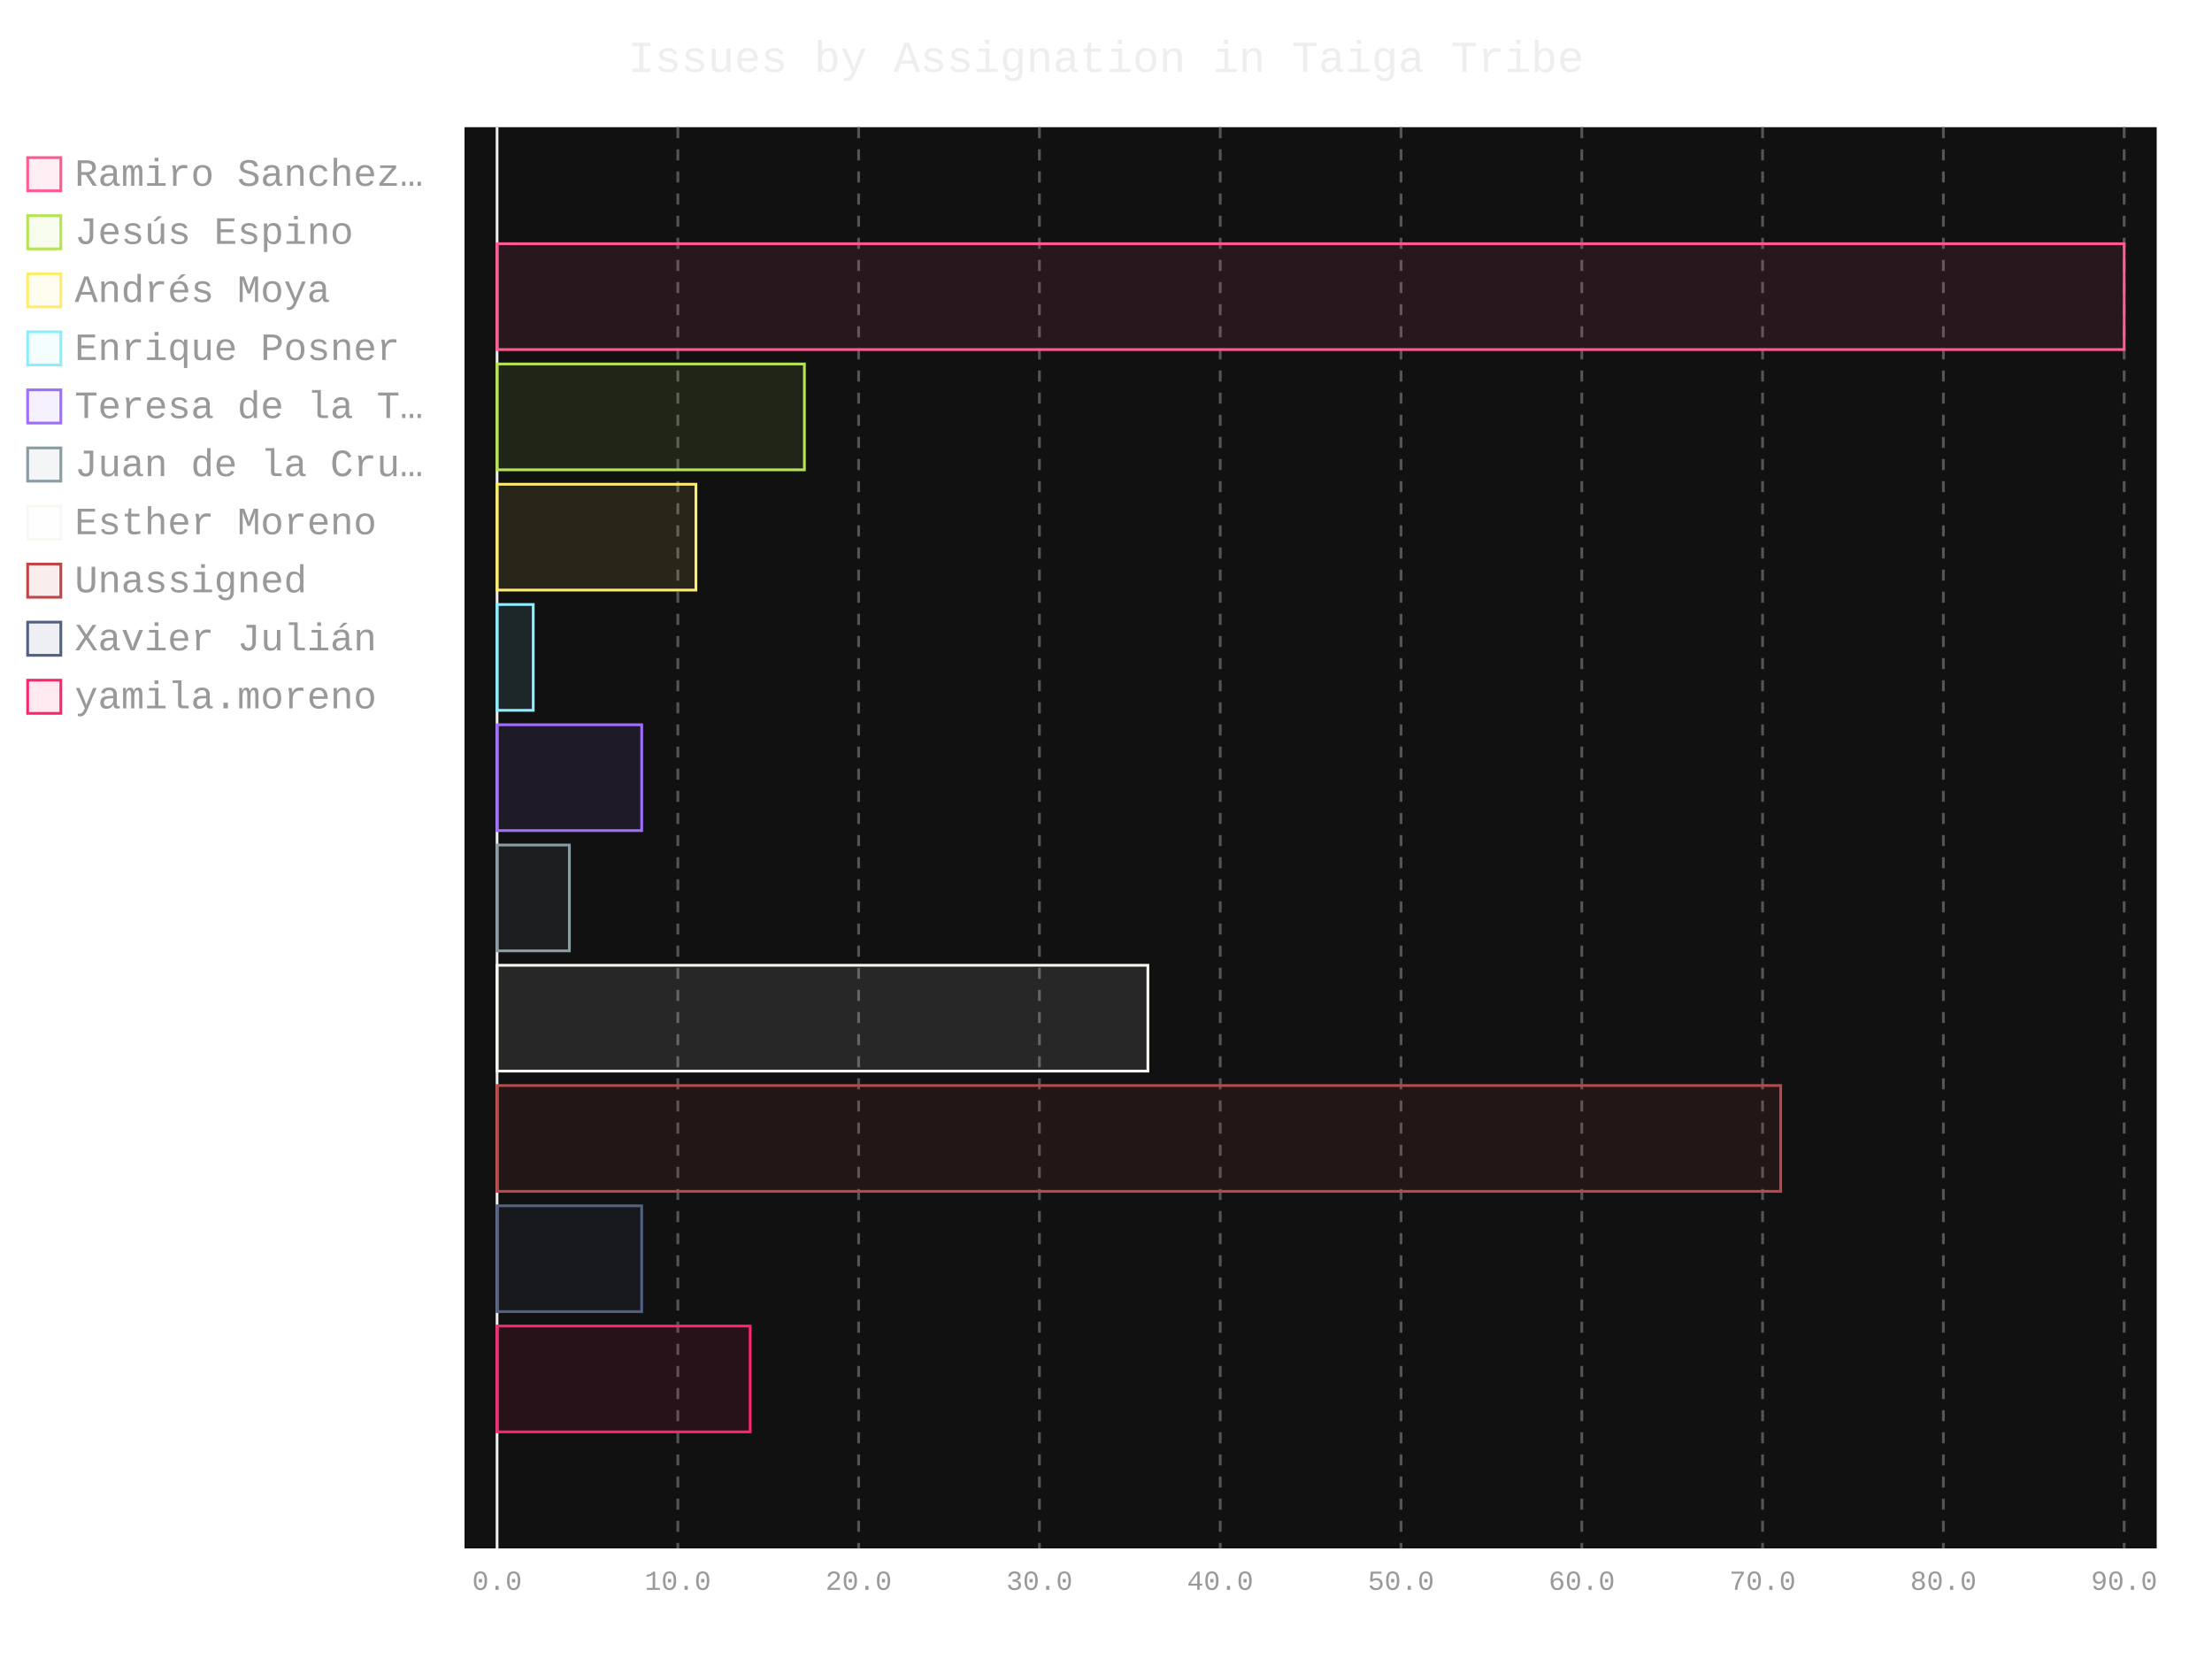
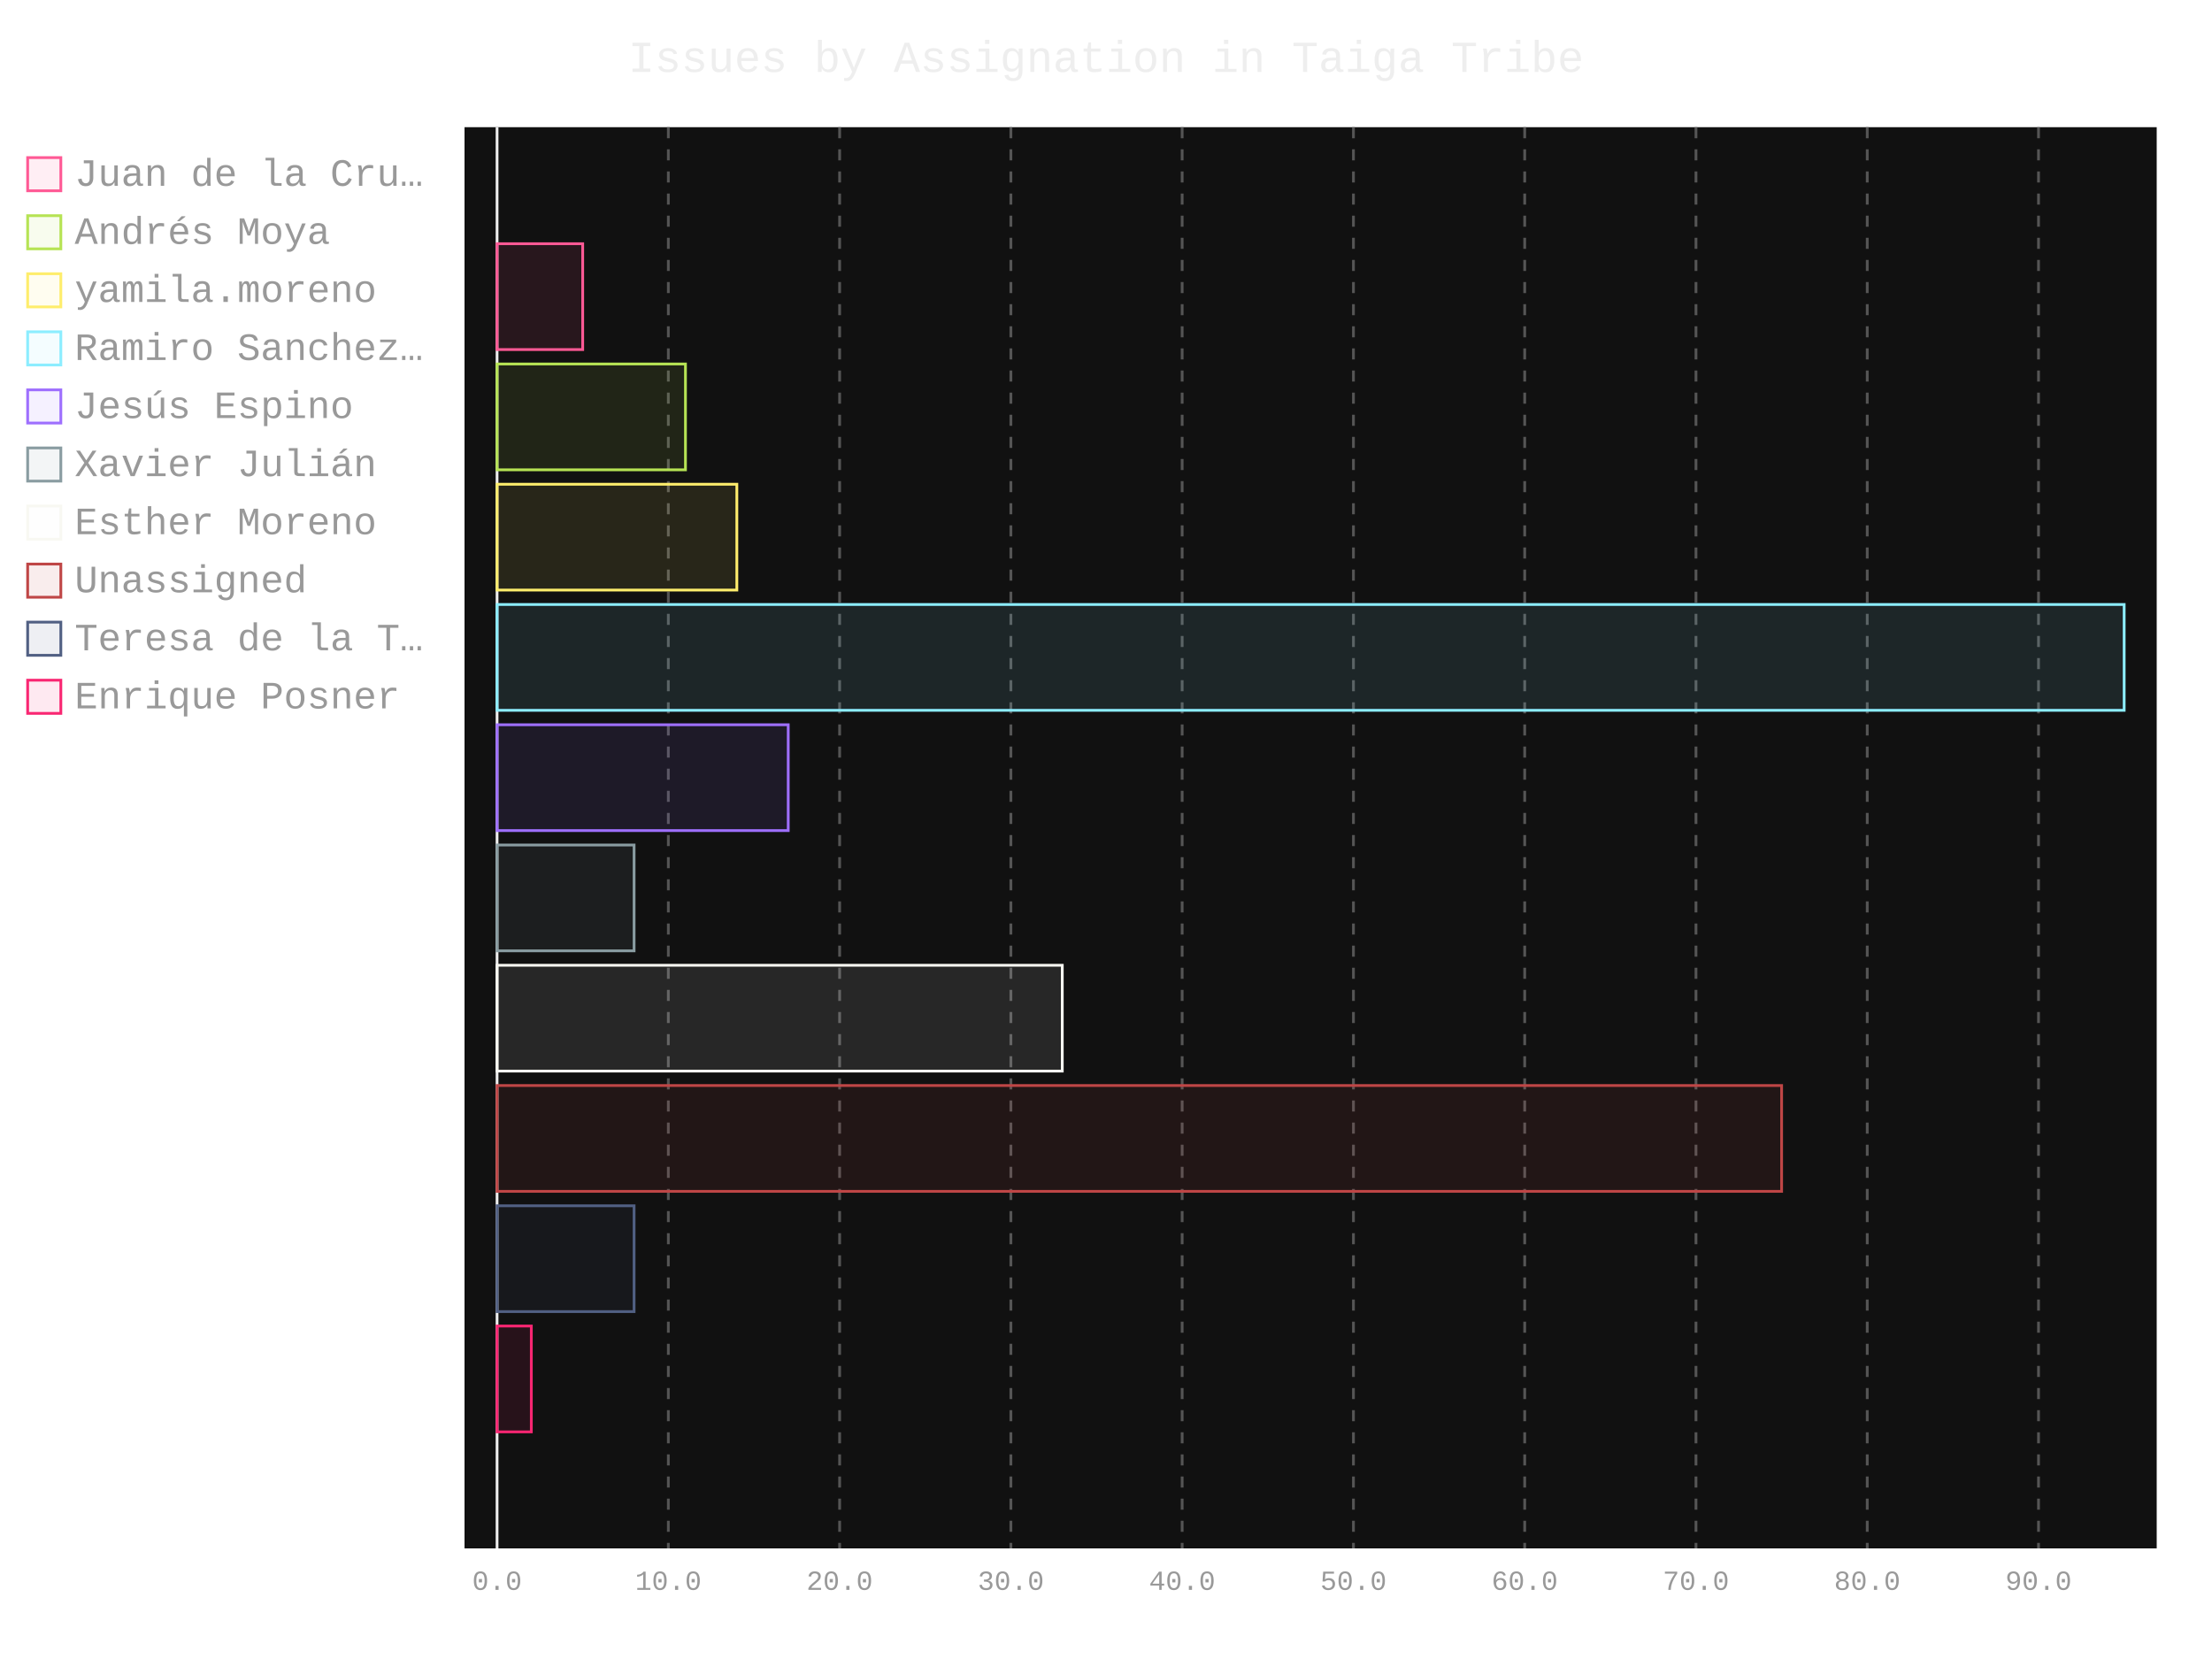
- <svg xmlns="http://www.w3.org/2000/svg" id="chart-5efbf678-f98a-4b49-96ef-ce5baf1bf756" class="pygal-chart" viewBox="0 0 800 600">
+ <svg xmlns="http://www.w3.org/2000/svg" id="chart-5c330cc3-0b79-4589-adcf-5a4bceb97945" class="pygal-chart" viewBox="0 0 800 600">
  <defs>
-     <style type="text/css">#chart-5efbf678-f98a-4b49-96ef-ce5baf1bf756{-webkit-user-select:none;-webkit-font-smoothing:antialiased;font-family:Consolas,"Liberation Mono",Menlo,Courier,monospace}#chart-5efbf678-f98a-4b49-96ef-ce5baf1bf756 .title{font-family:Consolas,"Liberation Mono",Menlo,Courier,monospace;font-size:16px}#chart-5efbf678-f98a-4b49-96ef-ce5baf1bf756 .legends .legend text{font-family:Consolas,"Liberation Mono",Menlo,Courier,monospace;font-size:14px}#chart-5efbf678-f98a-4b49-96ef-ce5baf1bf756 .axis text{font-family:Consolas,"Liberation Mono",Menlo,Courier,monospace;font-size:10px}#chart-5efbf678-f98a-4b49-96ef-ce5baf1bf756 .axis text.major{font-family:Consolas,"Liberation Mono",Menlo,Courier,monospace;font-size:10px}#chart-5efbf678-f98a-4b49-96ef-ce5baf1bf756 .text-overlay text.value{font-family:Consolas,"Liberation Mono",Menlo,Courier,monospace;font-size:16px}#chart-5efbf678-f98a-4b49-96ef-ce5baf1bf756 .text-overlay text.label{font-family:Consolas,"Liberation Mono",Menlo,Courier,monospace;font-size:10px}#chart-5efbf678-f98a-4b49-96ef-ce5baf1bf756 .tooltip{font-family:Consolas,"Liberation Mono",Menlo,Courier,monospace;font-size:14px}#chart-5efbf678-f98a-4b49-96ef-ce5baf1bf756 text.no_data{font-family:Consolas,"Liberation Mono",Menlo,Courier,monospace;font-size:64px}
- #chart-5efbf678-f98a-4b49-96ef-ce5baf1bf756{background-color:transparent}#chart-5efbf678-f98a-4b49-96ef-ce5baf1bf756 path,#chart-5efbf678-f98a-4b49-96ef-ce5baf1bf756 line,#chart-5efbf678-f98a-4b49-96ef-ce5baf1bf756 rect,#chart-5efbf678-f98a-4b49-96ef-ce5baf1bf756 circle{-webkit-transition:1s ease-out;-moz-transition:1s ease-out;transition:1s ease-out}#chart-5efbf678-f98a-4b49-96ef-ce5baf1bf756 .graph &gt; .background{fill:transparent}#chart-5efbf678-f98a-4b49-96ef-ce5baf1bf756 .plot &gt; .background{fill:#111}#chart-5efbf678-f98a-4b49-96ef-ce5baf1bf756 .graph{fill:#999}#chart-5efbf678-f98a-4b49-96ef-ce5baf1bf756 text.no_data{fill:#eee}#chart-5efbf678-f98a-4b49-96ef-ce5baf1bf756 .title{fill:#eee}#chart-5efbf678-f98a-4b49-96ef-ce5baf1bf756 .legends .legend text{fill:#999}#chart-5efbf678-f98a-4b49-96ef-ce5baf1bf756 .legends .legend:hover text{fill:#eee}#chart-5efbf678-f98a-4b49-96ef-ce5baf1bf756 .axis .line{stroke:#eee}#chart-5efbf678-f98a-4b49-96ef-ce5baf1bf756 .axis .guide.line{stroke:#555}#chart-5efbf678-f98a-4b49-96ef-ce5baf1bf756 .axis .major.line{stroke:#999}#chart-5efbf678-f98a-4b49-96ef-ce5baf1bf756 .axis text.major{fill:#eee}#chart-5efbf678-f98a-4b49-96ef-ce5baf1bf756 .axis.y .guides:hover .guide.line,#chart-5efbf678-f98a-4b49-96ef-ce5baf1bf756 .line-graph .axis.x .guides:hover .guide.line,#chart-5efbf678-f98a-4b49-96ef-ce5baf1bf756 .stackedline-graph .axis.x .guides:hover .guide.line,#chart-5efbf678-f98a-4b49-96ef-ce5baf1bf756 .xy-graph .axis.x .guides:hover .guide.line{stroke:#eee}#chart-5efbf678-f98a-4b49-96ef-ce5baf1bf756 .axis .guides:hover text{fill:#eee}#chart-5efbf678-f98a-4b49-96ef-ce5baf1bf756 .reactive{fill-opacity:.1}#chart-5efbf678-f98a-4b49-96ef-ce5baf1bf756 .reactive.active,#chart-5efbf678-f98a-4b49-96ef-ce5baf1bf756 .active .reactive{fill-opacity:.75;stroke-width:4}#chart-5efbf678-f98a-4b49-96ef-ce5baf1bf756 .series text{fill:#eee}#chart-5efbf678-f98a-4b49-96ef-ce5baf1bf756 .tooltip rect{fill:#111;stroke:#eee;-webkit-transition:opacity 1s ease-out;-moz-transition:opacity 1s ease-out;transition:opacity 1s ease-out}#chart-5efbf678-f98a-4b49-96ef-ce5baf1bf756 .tooltip .label{fill:#999}#chart-5efbf678-f98a-4b49-96ef-ce5baf1bf756 .tooltip .label{fill:#999}#chart-5efbf678-f98a-4b49-96ef-ce5baf1bf756 .tooltip .legend{font-size:.8em;fill:#555}#chart-5efbf678-f98a-4b49-96ef-ce5baf1bf756 .tooltip .x_label{font-size:.6em;fill:#eee}#chart-5efbf678-f98a-4b49-96ef-ce5baf1bf756 .tooltip .xlink{font-size:.5em;text-decoration:underline}#chart-5efbf678-f98a-4b49-96ef-ce5baf1bf756 .tooltip .value{font-size:1.5em}#chart-5efbf678-f98a-4b49-96ef-ce5baf1bf756 .map-element{fill:#111;stroke:#555 !important}#chart-5efbf678-f98a-4b49-96ef-ce5baf1bf756 .map-element .reactive{fill-opacity:inherit}#chart-5efbf678-f98a-4b49-96ef-ce5baf1bf756 .color-0,#chart-5efbf678-f98a-4b49-96ef-ce5baf1bf756 .color-0 a:visited{stroke:#ff5995;fill:#ff5995}#chart-5efbf678-f98a-4b49-96ef-ce5baf1bf756 .color-1,#chart-5efbf678-f98a-4b49-96ef-ce5baf1bf756 .color-1 a:visited{stroke:#b6e354;fill:#b6e354}#chart-5efbf678-f98a-4b49-96ef-ce5baf1bf756 .color-2,#chart-5efbf678-f98a-4b49-96ef-ce5baf1bf756 .color-2 a:visited{stroke:#feed6c;fill:#feed6c}#chart-5efbf678-f98a-4b49-96ef-ce5baf1bf756 .color-3,#chart-5efbf678-f98a-4b49-96ef-ce5baf1bf756 .color-3 a:visited{stroke:#8cedff;fill:#8cedff}#chart-5efbf678-f98a-4b49-96ef-ce5baf1bf756 .color-4,#chart-5efbf678-f98a-4b49-96ef-ce5baf1bf756 .color-4 a:visited{stroke:#9e6ffe;fill:#9e6ffe}#chart-5efbf678-f98a-4b49-96ef-ce5baf1bf756 .color-5,#chart-5efbf678-f98a-4b49-96ef-ce5baf1bf756 .color-5 a:visited{stroke:#899ca1;fill:#899ca1}#chart-5efbf678-f98a-4b49-96ef-ce5baf1bf756 .color-6,#chart-5efbf678-f98a-4b49-96ef-ce5baf1bf756 .color-6 a:visited{stroke:#f8f8f2;fill:#f8f8f2}#chart-5efbf678-f98a-4b49-96ef-ce5baf1bf756 .color-7,#chart-5efbf678-f98a-4b49-96ef-ce5baf1bf756 .color-7 a:visited{stroke:#bf4646;fill:#bf4646}#chart-5efbf678-f98a-4b49-96ef-ce5baf1bf756 .color-8,#chart-5efbf678-f98a-4b49-96ef-ce5baf1bf756 .color-8 a:visited{stroke:#516083;fill:#516083}#chart-5efbf678-f98a-4b49-96ef-ce5baf1bf756 .color-9,#chart-5efbf678-f98a-4b49-96ef-ce5baf1bf756 .color-9 a:visited{stroke:#f92672;fill:#f92672}#chart-5efbf678-f98a-4b49-96ef-ce5baf1bf756 .text-overlay .color-0 text{fill:black}#chart-5efbf678-f98a-4b49-96ef-ce5baf1bf756 .text-overlay .color-1 text{fill:black}#chart-5efbf678-f98a-4b49-96ef-ce5baf1bf756 .text-overlay .color-2 text{fill:black}#chart-5efbf678-f98a-4b49-96ef-ce5baf1bf756 .text-overlay .color-3 text{fill:black}#chart-5efbf678-f98a-4b49-96ef-ce5baf1bf756 .text-overlay .color-4 text{fill:black}#chart-5efbf678-f98a-4b49-96ef-ce5baf1bf756 .text-overlay .color-5 text{fill:black}#chart-5efbf678-f98a-4b49-96ef-ce5baf1bf756 .text-overlay .color-6 text{fill:black}#chart-5efbf678-f98a-4b49-96ef-ce5baf1bf756 .text-overlay .color-7 text{fill:black}#chart-5efbf678-f98a-4b49-96ef-ce5baf1bf756 .text-overlay .color-8 text{fill:black}#chart-5efbf678-f98a-4b49-96ef-ce5baf1bf756 .text-overlay .color-9 text{fill:black}
- #chart-5efbf678-f98a-4b49-96ef-ce5baf1bf756 text.no_data{text-anchor:middle}#chart-5efbf678-f98a-4b49-96ef-ce5baf1bf756 .guide.line{fill:none}#chart-5efbf678-f98a-4b49-96ef-ce5baf1bf756 .centered{text-anchor:middle}#chart-5efbf678-f98a-4b49-96ef-ce5baf1bf756 .title{text-anchor:middle}#chart-5efbf678-f98a-4b49-96ef-ce5baf1bf756 .legends .legend text{fill-opacity:1}#chart-5efbf678-f98a-4b49-96ef-ce5baf1bf756 .axis.x text{text-anchor:middle}#chart-5efbf678-f98a-4b49-96ef-ce5baf1bf756 .axis.x:not(.web) text[transform]{text-anchor:start}#chart-5efbf678-f98a-4b49-96ef-ce5baf1bf756 .axis.y text{text-anchor:end}#chart-5efbf678-f98a-4b49-96ef-ce5baf1bf756 .axis.y2 text{text-anchor:start}#chart-5efbf678-f98a-4b49-96ef-ce5baf1bf756 .axis .guide.line{stroke-dasharray:4,4}#chart-5efbf678-f98a-4b49-96ef-ce5baf1bf756 .axis .major.guide.line{stroke-dasharray:6,6}#chart-5efbf678-f98a-4b49-96ef-ce5baf1bf756 .horizontal .axis.y .guide.line,#chart-5efbf678-f98a-4b49-96ef-ce5baf1bf756 .horizontal .axis.y2 .guide.line,#chart-5efbf678-f98a-4b49-96ef-ce5baf1bf756 .vertical .axis.x .guide.line{opacity:0}#chart-5efbf678-f98a-4b49-96ef-ce5baf1bf756 .horizontal .axis.always_show .guide.line,#chart-5efbf678-f98a-4b49-96ef-ce5baf1bf756 .vertical .axis.always_show .guide.line{opacity:1 !important}#chart-5efbf678-f98a-4b49-96ef-ce5baf1bf756 .axis.y .guides:hover .guide.line,#chart-5efbf678-f98a-4b49-96ef-ce5baf1bf756 .axis.y2 .guides:hover .guide.line,#chart-5efbf678-f98a-4b49-96ef-ce5baf1bf756 .axis.x .guides:hover .guide.line{opacity:1}#chart-5efbf678-f98a-4b49-96ef-ce5baf1bf756 .axis .guides:hover text{opacity:1}#chart-5efbf678-f98a-4b49-96ef-ce5baf1bf756 .nofill{fill:none}#chart-5efbf678-f98a-4b49-96ef-ce5baf1bf756 .subtle-fill{fill-opacity:.2}#chart-5efbf678-f98a-4b49-96ef-ce5baf1bf756 .dot{stroke-width:1px;fill-opacity:1}#chart-5efbf678-f98a-4b49-96ef-ce5baf1bf756 .dot.active{stroke-width:5px}#chart-5efbf678-f98a-4b49-96ef-ce5baf1bf756 .dot.negative{fill:transparent}#chart-5efbf678-f98a-4b49-96ef-ce5baf1bf756 text,#chart-5efbf678-f98a-4b49-96ef-ce5baf1bf756 tspan{stroke:none !important}#chart-5efbf678-f98a-4b49-96ef-ce5baf1bf756 .series text.active{opacity:1}#chart-5efbf678-f98a-4b49-96ef-ce5baf1bf756 .tooltip rect{fill-opacity:.95;stroke-width:.5}#chart-5efbf678-f98a-4b49-96ef-ce5baf1bf756 .tooltip text{fill-opacity:1}</style>
+     <style type="text/css">#chart-5c330cc3-0b79-4589-adcf-5a4bceb97945{-webkit-user-select:none;-webkit-font-smoothing:antialiased;font-family:Consolas,"Liberation Mono",Menlo,Courier,monospace}#chart-5c330cc3-0b79-4589-adcf-5a4bceb97945 .title{font-family:Consolas,"Liberation Mono",Menlo,Courier,monospace;font-size:16px}#chart-5c330cc3-0b79-4589-adcf-5a4bceb97945 .legends .legend text{font-family:Consolas,"Liberation Mono",Menlo,Courier,monospace;font-size:14px}#chart-5c330cc3-0b79-4589-adcf-5a4bceb97945 .axis text{font-family:Consolas,"Liberation Mono",Menlo,Courier,monospace;font-size:10px}#chart-5c330cc3-0b79-4589-adcf-5a4bceb97945 .axis text.major{font-family:Consolas,"Liberation Mono",Menlo,Courier,monospace;font-size:10px}#chart-5c330cc3-0b79-4589-adcf-5a4bceb97945 .text-overlay text.value{font-family:Consolas,"Liberation Mono",Menlo,Courier,monospace;font-size:16px}#chart-5c330cc3-0b79-4589-adcf-5a4bceb97945 .text-overlay text.label{font-family:Consolas,"Liberation Mono",Menlo,Courier,monospace;font-size:10px}#chart-5c330cc3-0b79-4589-adcf-5a4bceb97945 .tooltip{font-family:Consolas,"Liberation Mono",Menlo,Courier,monospace;font-size:14px}#chart-5c330cc3-0b79-4589-adcf-5a4bceb97945 text.no_data{font-family:Consolas,"Liberation Mono",Menlo,Courier,monospace;font-size:64px}
+ #chart-5c330cc3-0b79-4589-adcf-5a4bceb97945{background-color:transparent}#chart-5c330cc3-0b79-4589-adcf-5a4bceb97945 path,#chart-5c330cc3-0b79-4589-adcf-5a4bceb97945 line,#chart-5c330cc3-0b79-4589-adcf-5a4bceb97945 rect,#chart-5c330cc3-0b79-4589-adcf-5a4bceb97945 circle{-webkit-transition:1s ease-out;-moz-transition:1s ease-out;transition:1s ease-out}#chart-5c330cc3-0b79-4589-adcf-5a4bceb97945 .graph &gt; .background{fill:transparent}#chart-5c330cc3-0b79-4589-adcf-5a4bceb97945 .plot &gt; .background{fill:#111}#chart-5c330cc3-0b79-4589-adcf-5a4bceb97945 .graph{fill:#999}#chart-5c330cc3-0b79-4589-adcf-5a4bceb97945 text.no_data{fill:#eee}#chart-5c330cc3-0b79-4589-adcf-5a4bceb97945 .title{fill:#eee}#chart-5c330cc3-0b79-4589-adcf-5a4bceb97945 .legends .legend text{fill:#999}#chart-5c330cc3-0b79-4589-adcf-5a4bceb97945 .legends .legend:hover text{fill:#eee}#chart-5c330cc3-0b79-4589-adcf-5a4bceb97945 .axis .line{stroke:#eee}#chart-5c330cc3-0b79-4589-adcf-5a4bceb97945 .axis .guide.line{stroke:#555}#chart-5c330cc3-0b79-4589-adcf-5a4bceb97945 .axis .major.line{stroke:#999}#chart-5c330cc3-0b79-4589-adcf-5a4bceb97945 .axis text.major{fill:#eee}#chart-5c330cc3-0b79-4589-adcf-5a4bceb97945 .axis.y .guides:hover .guide.line,#chart-5c330cc3-0b79-4589-adcf-5a4bceb97945 .line-graph .axis.x .guides:hover .guide.line,#chart-5c330cc3-0b79-4589-adcf-5a4bceb97945 .stackedline-graph .axis.x .guides:hover .guide.line,#chart-5c330cc3-0b79-4589-adcf-5a4bceb97945 .xy-graph .axis.x .guides:hover .guide.line{stroke:#eee}#chart-5c330cc3-0b79-4589-adcf-5a4bceb97945 .axis .guides:hover text{fill:#eee}#chart-5c330cc3-0b79-4589-adcf-5a4bceb97945 .reactive{fill-opacity:.1}#chart-5c330cc3-0b79-4589-adcf-5a4bceb97945 .reactive.active,#chart-5c330cc3-0b79-4589-adcf-5a4bceb97945 .active .reactive{fill-opacity:.75;stroke-width:4}#chart-5c330cc3-0b79-4589-adcf-5a4bceb97945 .series text{fill:#eee}#chart-5c330cc3-0b79-4589-adcf-5a4bceb97945 .tooltip rect{fill:#111;stroke:#eee;-webkit-transition:opacity 1s ease-out;-moz-transition:opacity 1s ease-out;transition:opacity 1s ease-out}#chart-5c330cc3-0b79-4589-adcf-5a4bceb97945 .tooltip .label{fill:#999}#chart-5c330cc3-0b79-4589-adcf-5a4bceb97945 .tooltip .label{fill:#999}#chart-5c330cc3-0b79-4589-adcf-5a4bceb97945 .tooltip .legend{font-size:.8em;fill:#555}#chart-5c330cc3-0b79-4589-adcf-5a4bceb97945 .tooltip .x_label{font-size:.6em;fill:#eee}#chart-5c330cc3-0b79-4589-adcf-5a4bceb97945 .tooltip .xlink{font-size:.5em;text-decoration:underline}#chart-5c330cc3-0b79-4589-adcf-5a4bceb97945 .tooltip .value{font-size:1.5em}#chart-5c330cc3-0b79-4589-adcf-5a4bceb97945 .map-element{fill:#111;stroke:#555 !important}#chart-5c330cc3-0b79-4589-adcf-5a4bceb97945 .map-element .reactive{fill-opacity:inherit}#chart-5c330cc3-0b79-4589-adcf-5a4bceb97945 .color-0,#chart-5c330cc3-0b79-4589-adcf-5a4bceb97945 .color-0 a:visited{stroke:#ff5995;fill:#ff5995}#chart-5c330cc3-0b79-4589-adcf-5a4bceb97945 .color-1,#chart-5c330cc3-0b79-4589-adcf-5a4bceb97945 .color-1 a:visited{stroke:#b6e354;fill:#b6e354}#chart-5c330cc3-0b79-4589-adcf-5a4bceb97945 .color-2,#chart-5c330cc3-0b79-4589-adcf-5a4bceb97945 .color-2 a:visited{stroke:#feed6c;fill:#feed6c}#chart-5c330cc3-0b79-4589-adcf-5a4bceb97945 .color-3,#chart-5c330cc3-0b79-4589-adcf-5a4bceb97945 .color-3 a:visited{stroke:#8cedff;fill:#8cedff}#chart-5c330cc3-0b79-4589-adcf-5a4bceb97945 .color-4,#chart-5c330cc3-0b79-4589-adcf-5a4bceb97945 .color-4 a:visited{stroke:#9e6ffe;fill:#9e6ffe}#chart-5c330cc3-0b79-4589-adcf-5a4bceb97945 .color-5,#chart-5c330cc3-0b79-4589-adcf-5a4bceb97945 .color-5 a:visited{stroke:#899ca1;fill:#899ca1}#chart-5c330cc3-0b79-4589-adcf-5a4bceb97945 .color-6,#chart-5c330cc3-0b79-4589-adcf-5a4bceb97945 .color-6 a:visited{stroke:#f8f8f2;fill:#f8f8f2}#chart-5c330cc3-0b79-4589-adcf-5a4bceb97945 .color-7,#chart-5c330cc3-0b79-4589-adcf-5a4bceb97945 .color-7 a:visited{stroke:#bf4646;fill:#bf4646}#chart-5c330cc3-0b79-4589-adcf-5a4bceb97945 .color-8,#chart-5c330cc3-0b79-4589-adcf-5a4bceb97945 .color-8 a:visited{stroke:#516083;fill:#516083}#chart-5c330cc3-0b79-4589-adcf-5a4bceb97945 .color-9,#chart-5c330cc3-0b79-4589-adcf-5a4bceb97945 .color-9 a:visited{stroke:#f92672;fill:#f92672}#chart-5c330cc3-0b79-4589-adcf-5a4bceb97945 .text-overlay .color-0 text{fill:black}#chart-5c330cc3-0b79-4589-adcf-5a4bceb97945 .text-overlay .color-1 text{fill:black}#chart-5c330cc3-0b79-4589-adcf-5a4bceb97945 .text-overlay .color-2 text{fill:black}#chart-5c330cc3-0b79-4589-adcf-5a4bceb97945 .text-overlay .color-3 text{fill:black}#chart-5c330cc3-0b79-4589-adcf-5a4bceb97945 .text-overlay .color-4 text{fill:black}#chart-5c330cc3-0b79-4589-adcf-5a4bceb97945 .text-overlay .color-5 text{fill:black}#chart-5c330cc3-0b79-4589-adcf-5a4bceb97945 .text-overlay .color-6 text{fill:black}#chart-5c330cc3-0b79-4589-adcf-5a4bceb97945 .text-overlay .color-7 text{fill:black}#chart-5c330cc3-0b79-4589-adcf-5a4bceb97945 .text-overlay .color-8 text{fill:black}#chart-5c330cc3-0b79-4589-adcf-5a4bceb97945 .text-overlay .color-9 text{fill:black}
+ #chart-5c330cc3-0b79-4589-adcf-5a4bceb97945 text.no_data{text-anchor:middle}#chart-5c330cc3-0b79-4589-adcf-5a4bceb97945 .guide.line{fill:none}#chart-5c330cc3-0b79-4589-adcf-5a4bceb97945 .centered{text-anchor:middle}#chart-5c330cc3-0b79-4589-adcf-5a4bceb97945 .title{text-anchor:middle}#chart-5c330cc3-0b79-4589-adcf-5a4bceb97945 .legends .legend text{fill-opacity:1}#chart-5c330cc3-0b79-4589-adcf-5a4bceb97945 .axis.x text{text-anchor:middle}#chart-5c330cc3-0b79-4589-adcf-5a4bceb97945 .axis.x:not(.web) text[transform]{text-anchor:start}#chart-5c330cc3-0b79-4589-adcf-5a4bceb97945 .axis.y text{text-anchor:end}#chart-5c330cc3-0b79-4589-adcf-5a4bceb97945 .axis.y2 text{text-anchor:start}#chart-5c330cc3-0b79-4589-adcf-5a4bceb97945 .axis .guide.line{stroke-dasharray:4,4}#chart-5c330cc3-0b79-4589-adcf-5a4bceb97945 .axis .major.guide.line{stroke-dasharray:6,6}#chart-5c330cc3-0b79-4589-adcf-5a4bceb97945 .horizontal .axis.y .guide.line,#chart-5c330cc3-0b79-4589-adcf-5a4bceb97945 .horizontal .axis.y2 .guide.line,#chart-5c330cc3-0b79-4589-adcf-5a4bceb97945 .vertical .axis.x .guide.line{opacity:0}#chart-5c330cc3-0b79-4589-adcf-5a4bceb97945 .horizontal .axis.always_show .guide.line,#chart-5c330cc3-0b79-4589-adcf-5a4bceb97945 .vertical .axis.always_show .guide.line{opacity:1 !important}#chart-5c330cc3-0b79-4589-adcf-5a4bceb97945 .axis.y .guides:hover .guide.line,#chart-5c330cc3-0b79-4589-adcf-5a4bceb97945 .axis.y2 .guides:hover .guide.line,#chart-5c330cc3-0b79-4589-adcf-5a4bceb97945 .axis.x .guides:hover .guide.line{opacity:1}#chart-5c330cc3-0b79-4589-adcf-5a4bceb97945 .axis .guides:hover text{opacity:1}#chart-5c330cc3-0b79-4589-adcf-5a4bceb97945 .nofill{fill:none}#chart-5c330cc3-0b79-4589-adcf-5a4bceb97945 .subtle-fill{fill-opacity:.2}#chart-5c330cc3-0b79-4589-adcf-5a4bceb97945 .dot{stroke-width:1px;fill-opacity:1}#chart-5c330cc3-0b79-4589-adcf-5a4bceb97945 .dot.active{stroke-width:5px}#chart-5c330cc3-0b79-4589-adcf-5a4bceb97945 .dot.negative{fill:transparent}#chart-5c330cc3-0b79-4589-adcf-5a4bceb97945 text,#chart-5c330cc3-0b79-4589-adcf-5a4bceb97945 tspan{stroke:none !important}#chart-5c330cc3-0b79-4589-adcf-5a4bceb97945 .series text.active{opacity:1}#chart-5c330cc3-0b79-4589-adcf-5a4bceb97945 .tooltip rect{fill-opacity:.95;stroke-width:.5}#chart-5c330cc3-0b79-4589-adcf-5a4bceb97945 .tooltip text{fill-opacity:1}</style>
  </defs>
  <g class="graph horizontalbar-graph horizontal">
    <rect class="background" height="600" width="800" x="0" y="0" />
    <g class="plot" transform="translate(168, 46)">
      <rect class="background" height="514" width="612.0" x="0" y="0" />
      <g class="axis x">
        <g class="guides">
          <path class="line" d="M11.769 0 v514" />
          <text class="" x="11.769" y="529.0">0.0</text>
        </g>
        <g class="guides">
-           <path class="guide line" d="M77.154 0 v514" />
-           <text class="" x="77.154" y="529.0">10.0</text>
-         </g>
-         <g class="guides">
-           <path class="guide line" d="M142.538 0 v514" />
-           <text class="" x="142.538" y="529.0">20.0</text>
-         </g>
-         <g class="guides">
-           <path class="guide line" d="M207.923 0 v514" />
-           <text class="" x="207.923" y="529.0">30.0</text>
-         </g>
-         <g class="guides">
-           <path class="guide line" d="M273.308 0 v514" />
-           <text class="" x="273.308" y="529.0">40.0</text>
-         </g>
-         <g class="guides">
-           <path class="guide line" d="M338.692 0 v514" />
-           <text class="" x="338.692" y="529.0">50.0</text>
-         </g>
-         <g class="guides">
-           <path class="guide line" d="M404.077 0 v514" />
-           <text class="" x="404.077" y="529.0">60.0</text>
-         </g>
-         <g class="guides">
-           <path class="guide line" d="M469.462 0 v514" />
-           <text class="" x="469.462" y="529.0">70.0</text>
-         </g>
-         <g class="guides">
-           <path class="guide line" d="M534.846 0 v514" />
-           <text class="" x="534.846" y="529.0">80.0</text>
-         </g>
-         <g class="guides">
-           <path class="guide line" d="M600.231 0 v514" />
-           <text class="" x="600.231" y="529.0">90.0</text>
+           <path class="guide line" d="M73.713 0 v514" />
+           <text class="" x="73.713" y="529.0">10.0</text>
+         </g>
+         <g class="guides">
+           <path class="guide line" d="M135.656 0 v514" />
+           <text class="" x="135.656" y="529.0">20.0</text>
+         </g>
+         <g class="guides">
+           <path class="guide line" d="M197.599 0 v514" />
+           <text class="" x="197.599" y="529.0">30.0</text>
+         </g>
+         <g class="guides">
+           <path class="guide line" d="M259.543 0 v514" />
+           <text class="" x="259.543" y="529.0">40.0</text>
+         </g>
+         <g class="guides">
+           <path class="guide line" d="M321.486 0 v514" />
+           <text class="" x="321.486" y="529.0">50.0</text>
+         </g>
+         <g class="guides">
+           <path class="guide line" d="M383.429 0 v514" />
+           <text class="" x="383.429" y="529.0">60.0</text>
+         </g>
+         <g class="guides">
+           <path class="guide line" d="M445.372 0 v514" />
+           <text class="" x="445.372" y="529.0">70.0</text>
+         </g>
+         <g class="guides">
+           <path class="guide line" d="M507.316 0 v514" />
+           <text class="" x="507.316" y="529.0">80.0</text>
+         </g>
+         <g class="guides">
+           <path class="guide line" d="M569.259 0 v514" />
+           <text class="" x="569.259" y="529.0">90.0</text>
        </g>
      </g>
      <g class="series serie-9 color-9">
        <g class="bars">
          <g class="bar">
-             <rect class="rect reactive tooltip-trigger" cx="None" cy="None" height="38.273" rx="0" ry="0" width="91.538" x="11.769" y="433.579" />
+             <rect class="rect reactive tooltip-trigger" cx="None" cy="None" height="38.273" rx="0" ry="0" width="12.389" x="11.769" y="433.579" />
          </g>
        </g>
      </g>
      <g class="series serie-8 color-8">
        <g class="bars">
          <g class="bar">
-             <rect class="rect reactive tooltip-trigger" cx="None" cy="None" height="38.273" rx="0" ry="0" width="52.308" x="11.769" y="390.086" />
+             <rect class="rect reactive tooltip-trigger" cx="None" cy="None" height="38.273" rx="0" ry="0" width="49.555" x="11.769" y="390.086" />
          </g>
        </g>
      </g>
      <g class="series serie-7 color-7">
        <g class="bars">
          <g class="bar">
-             <rect class="rect reactive tooltip-trigger" cx="None" cy="None" height="38.273" rx="0" ry="0" width="464.231" x="11.769" y="346.594" />
+             <rect class="rect reactive tooltip-trigger" cx="None" cy="None" height="38.273" rx="0" ry="0" width="464.575" x="11.769" y="346.594" />
          </g>
        </g>
      </g>
      <g class="series serie-6 color-6">
        <g class="bars">
          <g class="bar">
-             <rect class="rect reactive tooltip-trigger" cx="None" cy="None" height="38.273" rx="0" ry="0" width="235.385" x="11.769" y="303.102" />
+             <rect class="rect reactive tooltip-trigger" cx="None" cy="None" height="38.273" rx="0" ry="0" width="204.413" x="11.769" y="303.102" />
          </g>
        </g>
      </g>
      <g class="series serie-5 color-5">
        <g class="bars">
          <g class="bar">
-             <rect class="rect reactive tooltip-trigger" cx="None" cy="None" height="38.273" rx="0" ry="0" width="26.154" x="11.769" y="259.61" />
+             <rect class="rect reactive tooltip-trigger" cx="None" cy="None" height="38.273" rx="0" ry="0" width="49.555" x="11.769" y="259.61" />
          </g>
        </g>
      </g>
      <g class="series serie-4 color-4">
        <g class="bars">
          <g class="bar">
-             <rect class="rect reactive tooltip-trigger" cx="None" cy="None" height="38.273" rx="0" ry="0" width="52.308" x="11.769" y="216.117" />
+             <rect class="rect reactive tooltip-trigger" cx="None" cy="None" height="38.273" rx="0" ry="0" width="105.304" x="11.769" y="216.117" />
          </g>
        </g>
      </g>
      <g class="series serie-3 color-3">
        <g class="bars">
          <g class="bar">
-             <rect class="rect reactive tooltip-trigger" cx="None" cy="None" height="38.273" rx="0" ry="0" width="13.077" x="11.769" y="172.625" />
+             <rect class="rect reactive tooltip-trigger" cx="None" cy="None" height="38.273" rx="0" ry="0" width="588.462" x="11.769" y="172.625" />
          </g>
        </g>
      </g>
      <g class="series serie-2 color-2">
        <g class="bars">
          <g class="bar">
-             <rect class="rect reactive tooltip-trigger" cx="None" cy="None" height="38.273" rx="0" ry="0" width="71.923" x="11.769" y="129.133" />
+             <rect class="rect reactive tooltip-trigger" cx="None" cy="None" height="38.273" rx="0" ry="0" width="86.721" x="11.769" y="129.133" />
          </g>
        </g>
      </g>
      <g class="series serie-1 color-1">
        <g class="bars">
          <g class="bar">
-             <rect class="rect reactive tooltip-trigger" cx="None" cy="None" height="38.273" rx="0" ry="0" width="111.154" x="11.769" y="85.64" />
+             <rect class="rect reactive tooltip-trigger" cx="None" cy="None" height="38.273" rx="0" ry="0" width="68.138" x="11.769" y="85.64" />
          </g>
        </g>
      </g>
      <g class="series serie-0 color-0">
        <g class="bars">
          <g class="bar">
-             <rect class="rect reactive tooltip-trigger" cx="None" cy="None" height="38.273" rx="0" ry="0" width="588.462" x="11.769" y="42.148" />
+             <rect class="rect reactive tooltip-trigger" cx="None" cy="None" height="38.273" rx="0" ry="0" width="30.972" x="11.769" y="42.148" />
          </g>
        </g>
      </g>
    </g>
    <g class="titles">
      <text class="title plot_title" x="400.0" y="26">Issues by Assignation in Taiga Tribe</text>
    </g>
    <g class="plot overlay" transform="translate(168, 46)">
      <g class="series serie-9 color-9" />
      <g class="series serie-8 color-8" />
      <g class="series serie-7 color-7" />
      <g class="series serie-6 color-6" />
      <g class="series serie-5 color-5" />
      <g class="series serie-4 color-4" />
      <g class="series serie-3 color-3" />
      <g class="series serie-2 color-2" />
      <g class="series serie-1 color-1" />
      <g class="series serie-0 color-0" />
    </g>
    <g class="plot text-overlay" transform="translate(168, 46)">
      <g class="series serie-9 color-9" />
      <g class="series serie-8 color-8" />
      <g class="series serie-7 color-7" />
      <g class="series serie-6 color-6" />
      <g class="series serie-5 color-5" />
      <g class="series serie-4 color-4" />
      <g class="series serie-3 color-3" />
      <g class="series serie-2 color-2" />
      <g class="series serie-1 color-1" />
      <g class="series serie-0 color-0" />
    </g>
    <g class="plot tooltip-overlay" transform="translate(168, 46)">
      <g class="tooltip" style="opacity: 0" transform="translate(0 0)">
        <rect class="tooltip-box" height="0" rx="0" ry="0" width="0" />
        <g class="text" />
      </g>
    </g>
    <g class="legends" transform="translate(10, 56)">
      <g class="legend reactive activate-serie" id="activate-serie-0">
        <rect class="color-0 reactive" height="12" width="12" x="0.0" y="1.0" />
-         <text x="17.0" y="11.2">Ramiro Sanchez…</text>
+         <text x="17.0" y="11.2">Juan de la Cru…</text>
      </g>
      <g class="legend reactive activate-serie" id="activate-serie-1">
        <rect class="color-1 reactive" height="12" width="12" x="0.0" y="22.0" />
-         <text x="17.0" y="32.2">Jesús Espino</text>
+         <text x="17.0" y="32.2">Andrés Moya</text>
      </g>
      <g class="legend reactive activate-serie" id="activate-serie-2">
        <rect class="color-2 reactive" height="12" width="12" x="0.0" y="43.0" />
-         <text x="17.0" y="53.2">Andrés Moya</text>
+         <text x="17.0" y="53.2">yamila.moreno</text>
      </g>
      <g class="legend reactive activate-serie" id="activate-serie-3">
        <rect class="color-3 reactive" height="12" width="12" x="0.0" y="64.0" />
-         <text x="17.0" y="74.2">Enrique Posner</text>
+         <text x="17.0" y="74.2">Ramiro Sanchez…</text>
      </g>
      <g class="legend reactive activate-serie" id="activate-serie-4">
        <rect class="color-4 reactive" height="12" width="12" x="0.0" y="85.0" />
-         <text x="17.0" y="95.2">Teresa de la T…</text>
+         <text x="17.0" y="95.2">Jesús Espino</text>
      </g>
      <g class="legend reactive activate-serie" id="activate-serie-5">
        <rect class="color-5 reactive" height="12" width="12" x="0.0" y="106.0" />
-         <text x="17.0" y="116.2">Juan de la Cru…</text>
+         <text x="17.0" y="116.2">Xavier Julián</text>
      </g>
      <g class="legend reactive activate-serie" id="activate-serie-6">
        <rect class="color-6 reactive" height="12" width="12" x="0.0" y="127.0" />
        <text x="17.0" y="137.2">Esther Moreno</text>
      </g>
      <g class="legend reactive activate-serie" id="activate-serie-7">
        <rect class="color-7 reactive" height="12" width="12" x="0.0" y="148.0" />
        <text x="17.0" y="158.2">Unassigned</text>
      </g>
      <g class="legend reactive activate-serie" id="activate-serie-8">
        <rect class="color-8 reactive" height="12" width="12" x="0.0" y="169.0" />
-         <text x="17.0" y="179.2">Xavier Julián</text>
+         <text x="17.0" y="179.2">Teresa de la T…</text>
      </g>
      <g class="legend reactive activate-serie" id="activate-serie-9">
        <rect class="color-9 reactive" height="12" width="12" x="0.0" y="190.0" />
-         <text x="17.0" y="200.2">yamila.moreno</text>
+         <text x="17.0" y="200.2">Enrique Posner</text>
      </g>
    </g>
    <g class="legends" transform="translate(790, 56)" />
  </g>
</svg>
